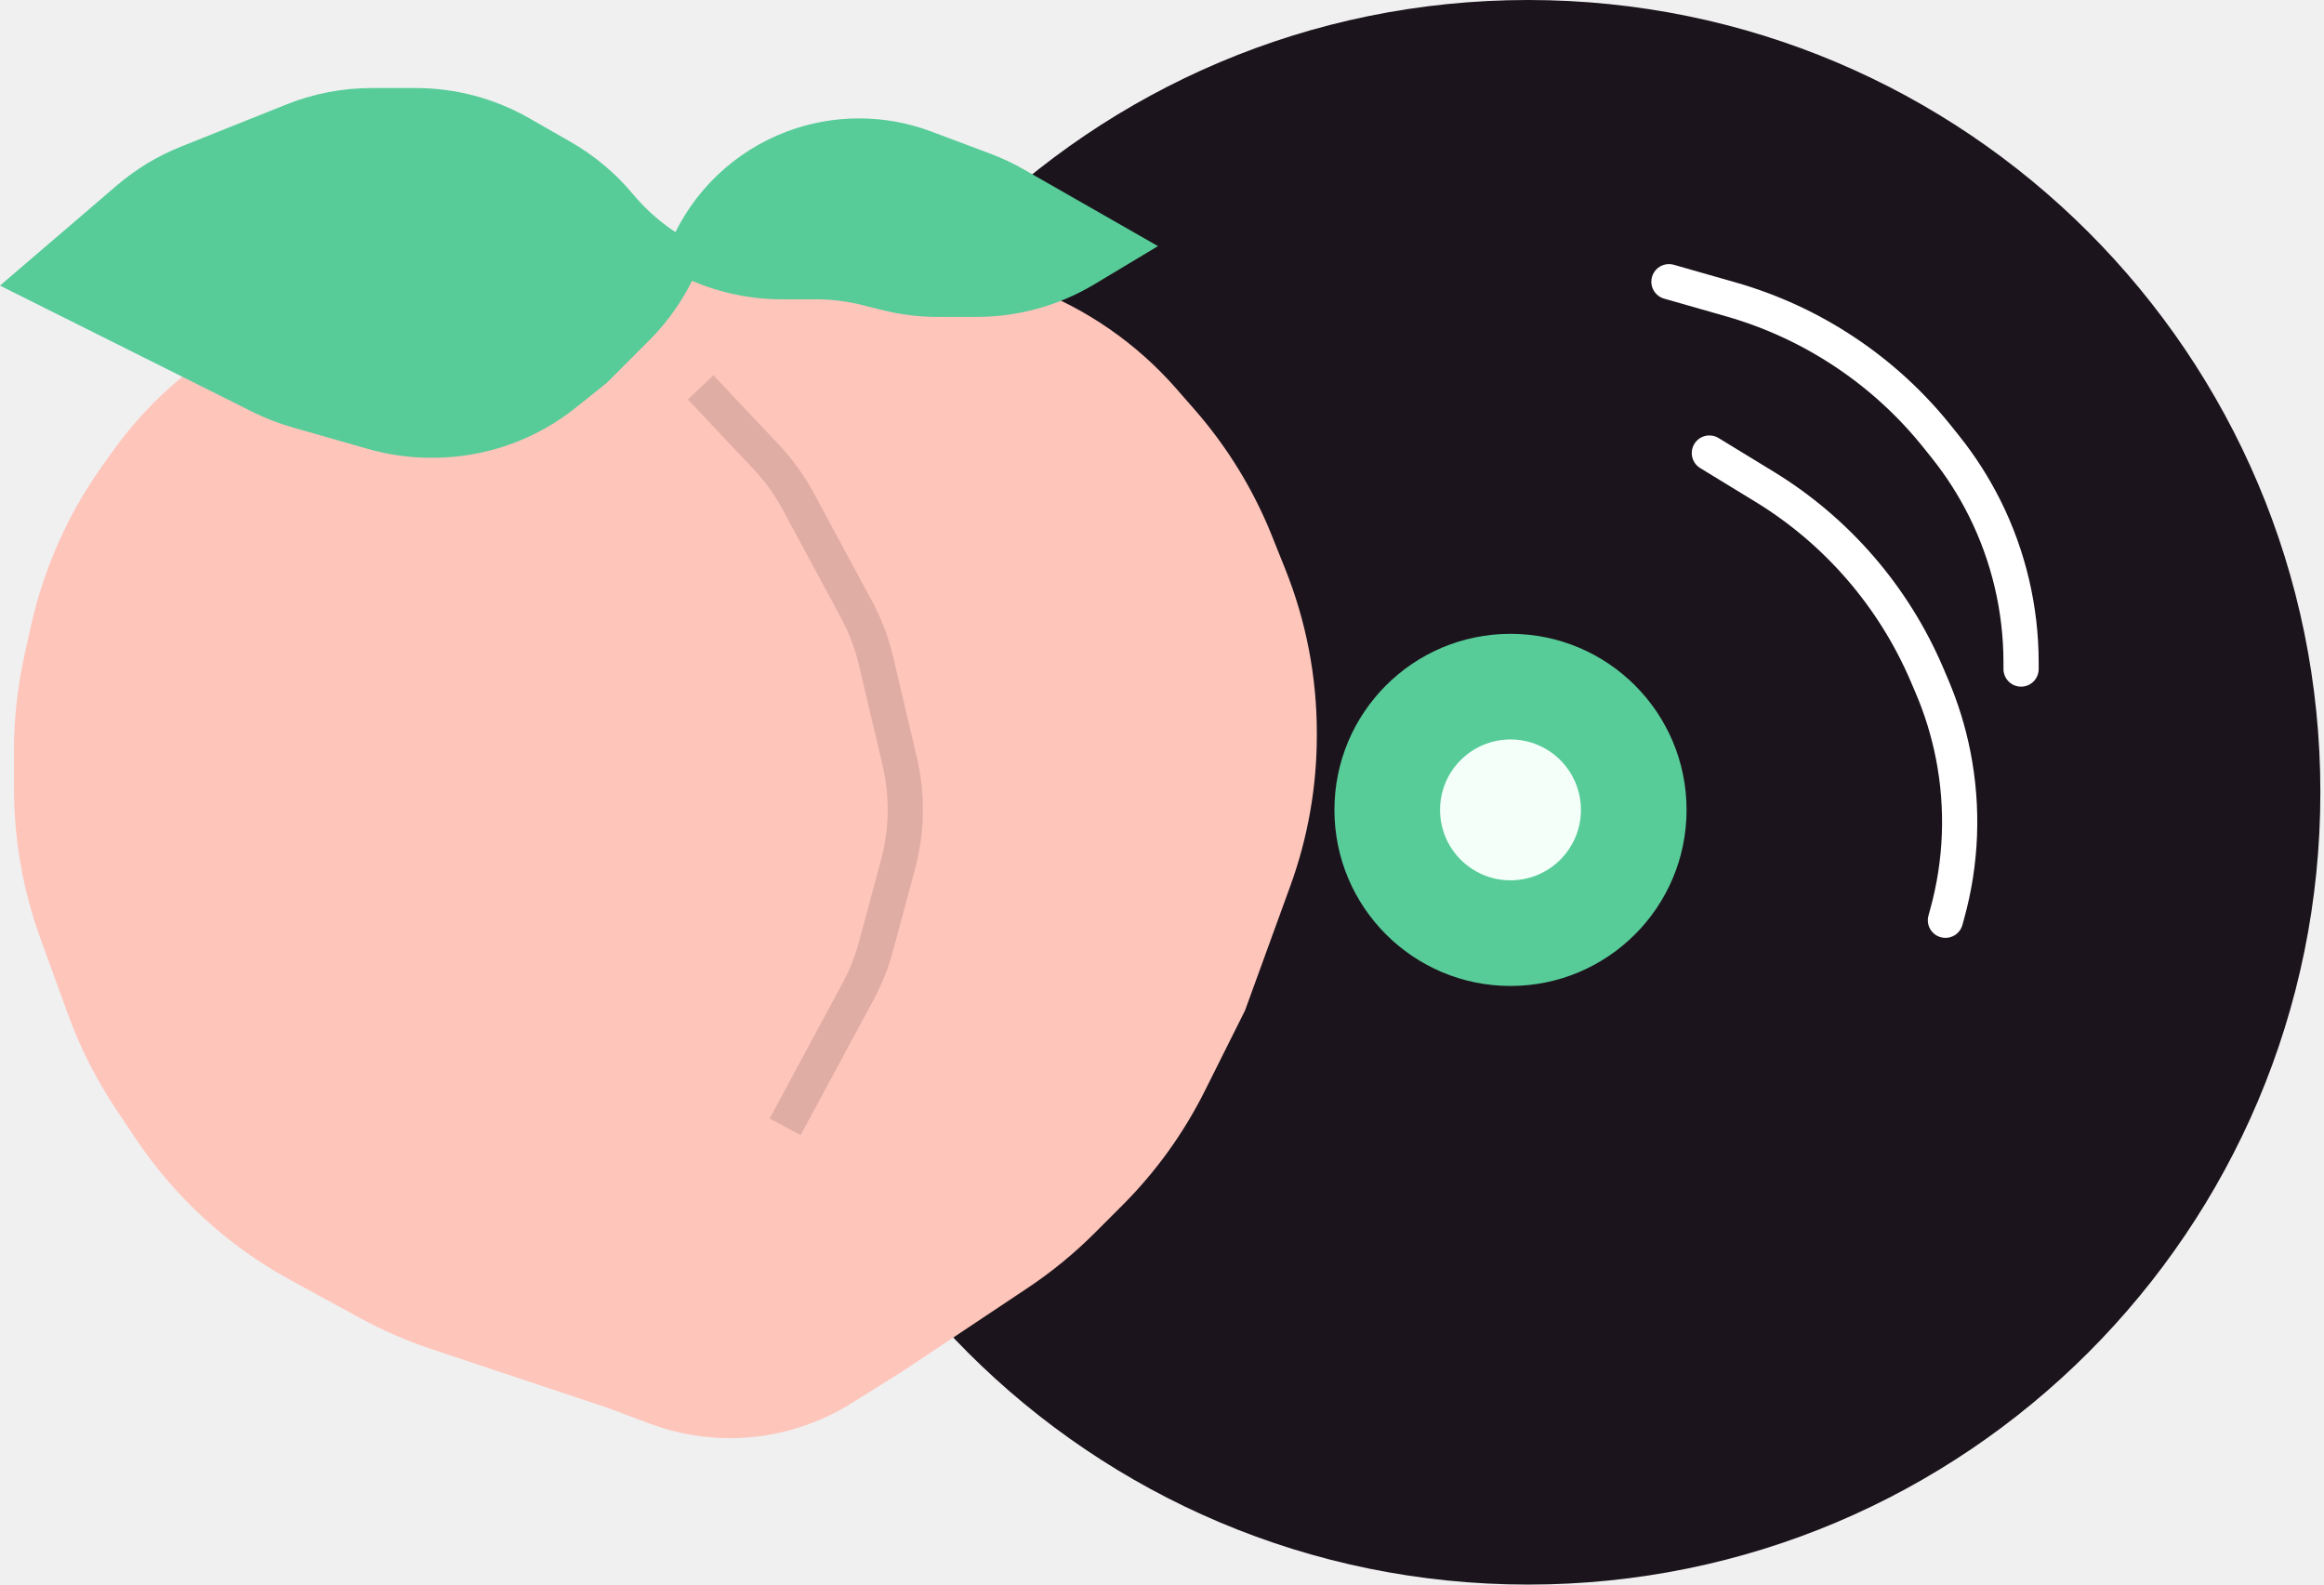
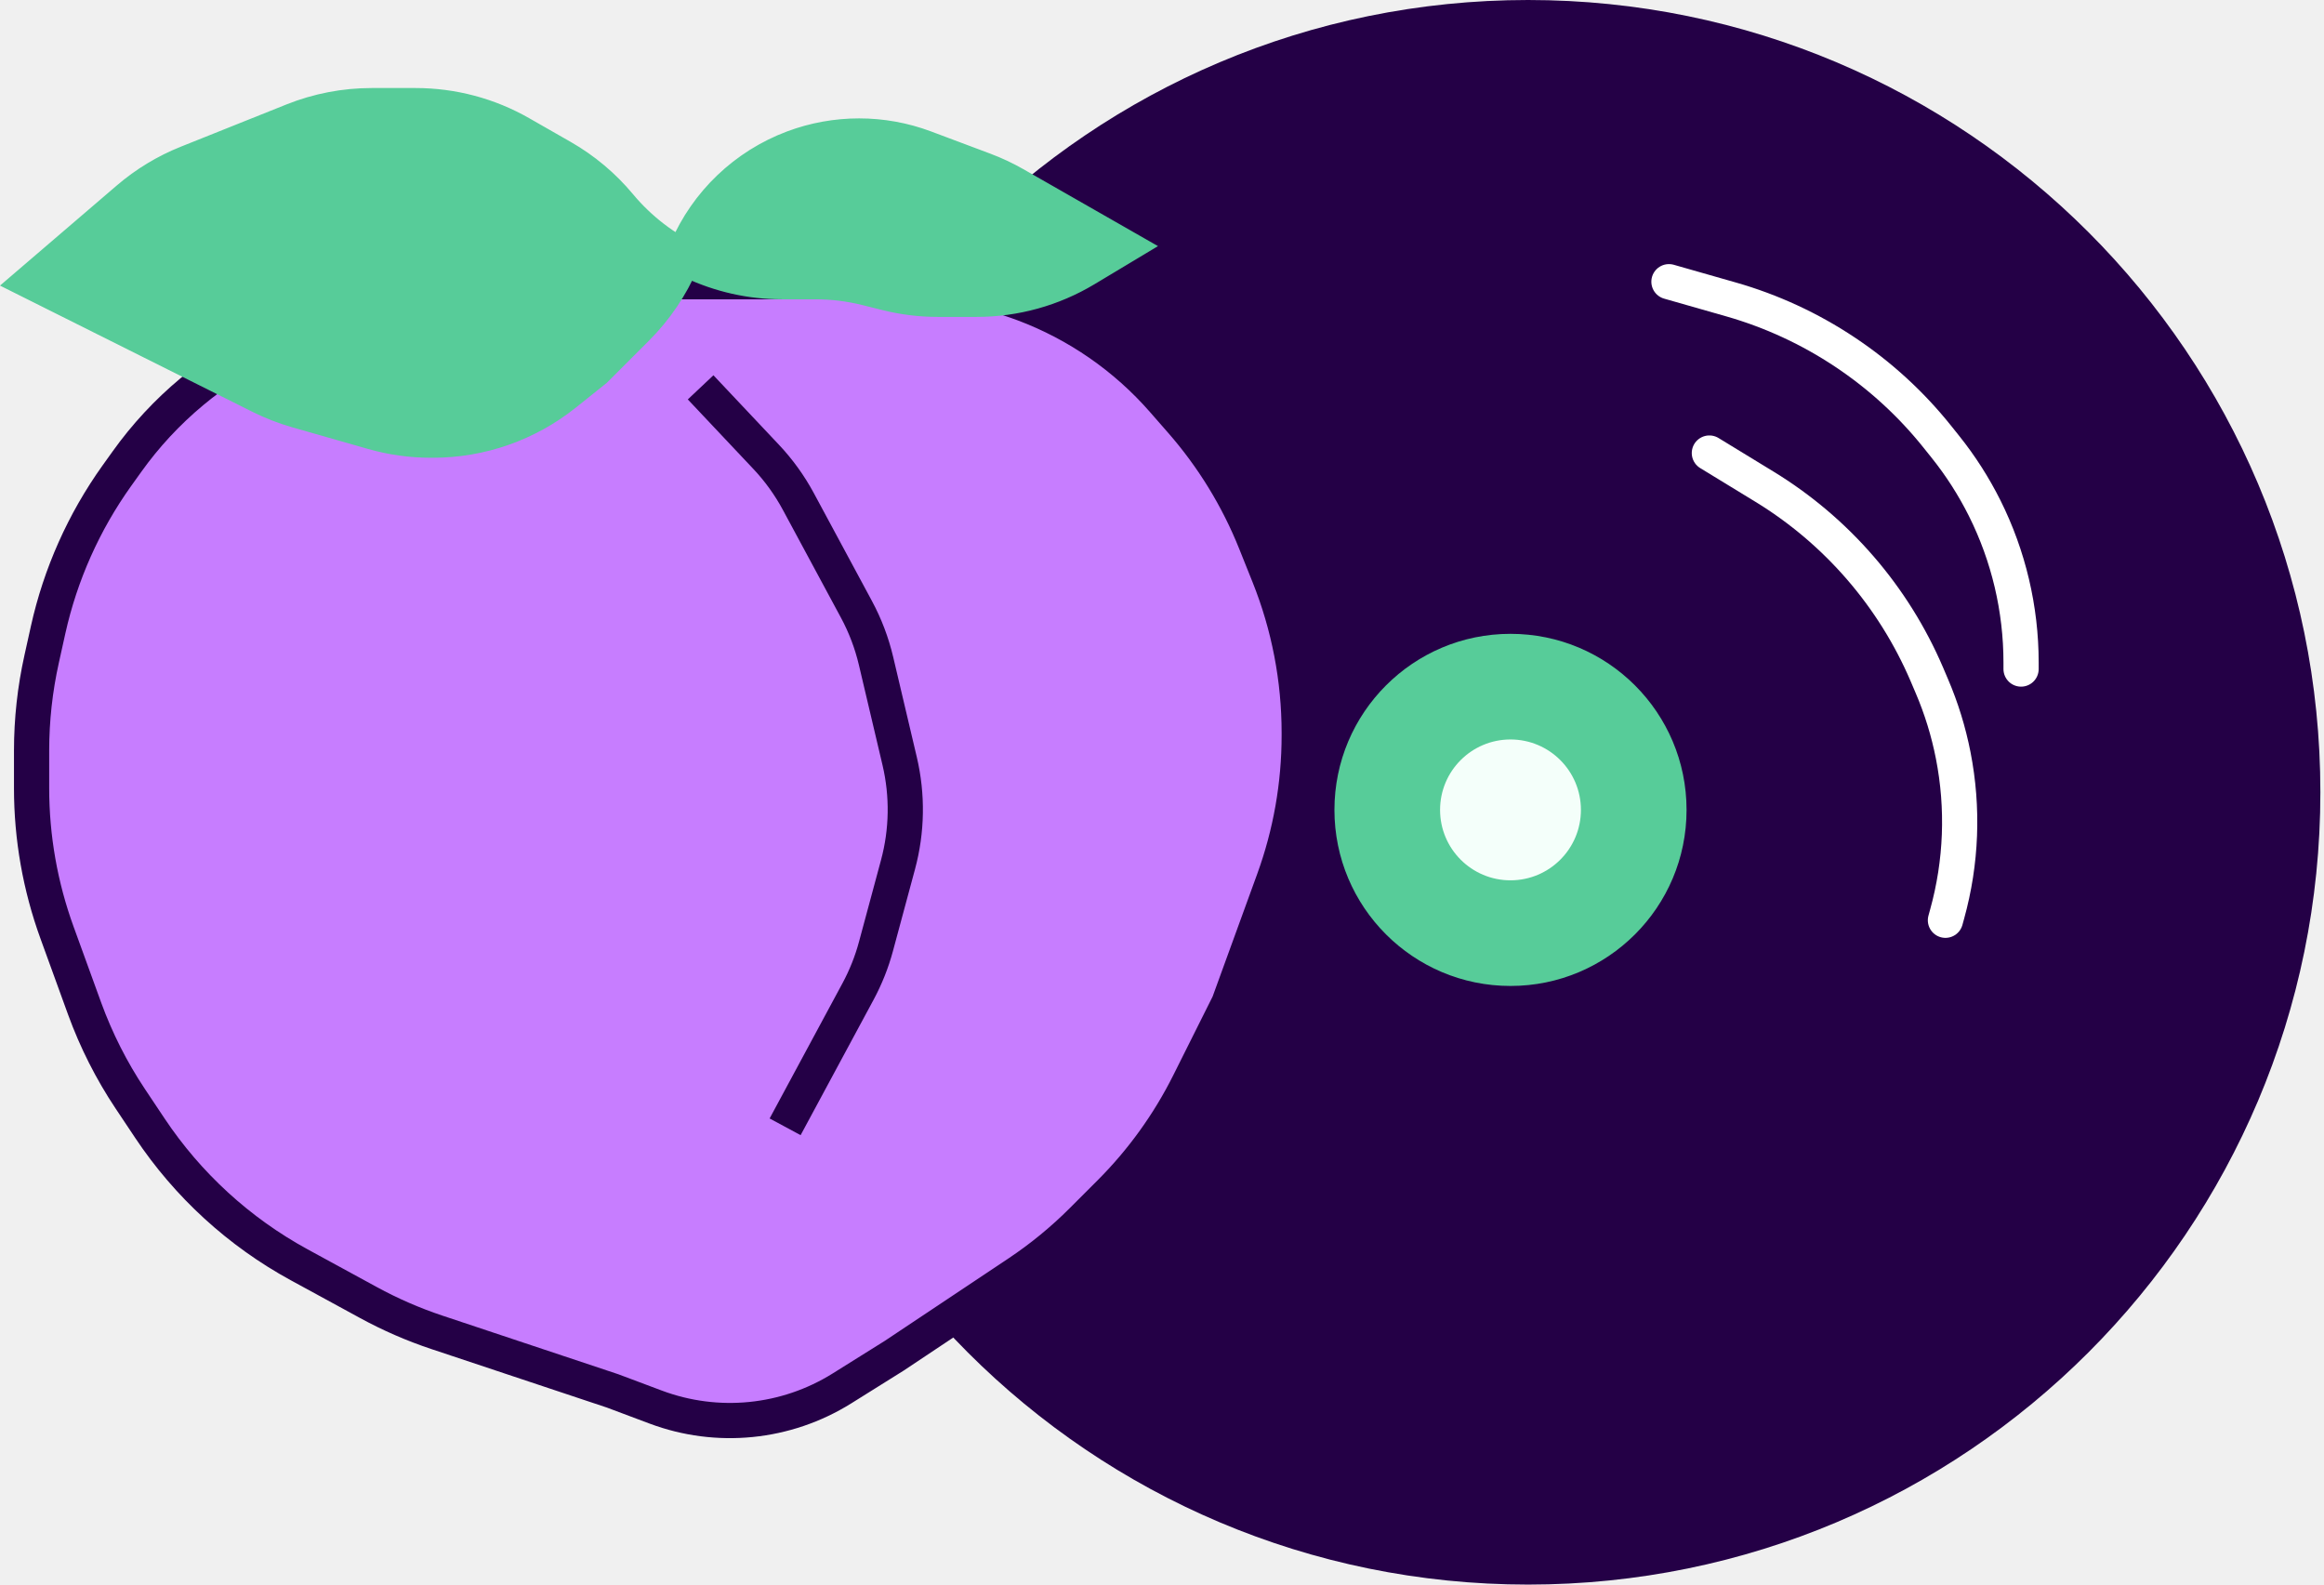
<svg xmlns="http://www.w3.org/2000/svg" width="66" height="45" viewBox="0 0 66 45" fill="none">
-   <circle cx="43.397" cy="22.5" r="22.5" fill="#1C141C" />
+   <circle cx="43.397" cy="22.5" r="22.5" fill="#240046" />
  <path d="M47.397 8L49.159 8.503C50.311 8.832 51.404 9.338 52.401 10.003C53.393 10.664 54.276 11.473 55.02 12.404L55.248 12.689C55.68 13.228 56.053 13.812 56.362 14.429C57.043 15.791 57.397 17.293 57.397 18.815V19" stroke="white" stroke-linecap="round" />
  <path d="M48.545 12.866L50.109 13.821C51.131 14.445 52.05 15.224 52.834 16.131C53.613 17.032 54.248 18.048 54.718 19.143L54.861 19.479C55.133 20.113 55.337 20.775 55.47 21.453C55.763 22.947 55.705 24.489 55.298 25.956L55.249 26.134" stroke="white" stroke-linecap="round" />
  <circle cx="42.897" cy="23" r="5" fill="#57CC99" />
  <circle cx="42.897" cy="23" r="2" fill="#F4FFFA" />
-   <path d="M25.609 8H19.397H15.264C14.356 8 13.45 8.103 12.566 8.307L9.869 8.93C8.244 9.305 6.73 10.056 5.449 11.124C4.751 11.706 4.13 12.374 3.602 13.114L3.317 13.512C2.38 14.824 1.717 16.311 1.367 17.884L1.183 18.714C0.993 19.569 0.897 20.442 0.897 21.317V22.386C0.897 23.785 1.142 25.172 1.62 26.487L2.404 28.645C2.732 29.545 3.166 30.403 3.697 31.2L4.256 32.038C5.334 33.655 6.788 34.986 8.494 35.917L10.459 36.988C11.083 37.329 11.736 37.613 12.411 37.838L17.397 39.5L18.623 39.96C20.372 40.615 22.326 40.419 23.91 39.43L25.397 38.5L28.909 36.159C29.566 35.721 30.179 35.219 30.737 34.66L31.52 33.877C32.432 32.965 33.191 31.912 33.768 30.758L34.897 28.5L36.175 24.987C36.653 23.672 36.897 22.285 36.897 20.886V20.811C36.897 19.284 36.606 17.772 36.039 16.354L35.658 15.403C35.154 14.143 34.441 12.979 33.547 11.958L33.032 11.369C31.959 10.142 30.598 9.2 29.072 8.628C27.965 8.213 26.792 8 25.609 8Z" fill="#FEC5BB" stroke="#FEC5BB" />
+   <path d="M25.609 8H19.397H15.264C14.356 8 13.45 8.103 12.566 8.307L9.869 8.93C8.244 9.305 6.73 10.056 5.449 11.124C4.751 11.706 4.13 12.374 3.602 13.114L3.317 13.512C2.38 14.824 1.717 16.311 1.367 17.884L1.183 18.714C0.993 19.569 0.897 20.442 0.897 21.317V22.386C0.897 23.785 1.142 25.172 1.62 26.487L2.404 28.645C2.732 29.545 3.166 30.403 3.697 31.2L4.256 32.038C5.334 33.655 6.788 34.986 8.494 35.917L10.459 36.988C11.083 37.329 11.736 37.613 12.411 37.838L17.397 39.5L18.623 39.96C20.372 40.615 22.326 40.419 23.91 39.43L25.397 38.5L28.909 36.159C29.566 35.721 30.179 35.219 30.737 34.66L31.52 33.877C32.432 32.965 33.191 31.912 33.768 30.758L34.897 28.5L36.175 24.987C36.653 23.672 36.897 22.285 36.897 20.886V20.811C36.897 19.284 36.606 17.772 36.039 16.354L35.658 15.403C35.154 14.143 34.441 12.979 33.547 11.958L33.032 11.369C31.959 10.142 30.598 9.2 29.072 8.628C27.965 8.213 26.792 8 25.609 8Z" fill="#C77DFF" stroke="#240046" />
  <path d="M14.781 3.791L15.957 4.463C16.579 4.818 17.134 5.284 17.592 5.834C18.101 6.445 18.721 6.942 19.409 7.305L19.501 7.091C20.073 5.755 21.166 4.712 22.527 4.201C23.733 3.749 25.062 3.749 26.267 4.201L27.946 4.831C28.246 4.943 28.537 5.08 28.816 5.239L31.897 7L30.822 7.645C29.89 8.204 28.823 8.5 27.735 8.5H26.636C26.145 8.5 25.657 8.44 25.181 8.321L24.614 8.179C24.138 8.06 23.649 8 23.159 8H22.207C21.222 8 20.263 7.756 19.409 7.305L19.352 7.438C19.052 8.14 18.62 8.777 18.08 9.317L16.897 10.5L16.041 11.185C14.977 12.036 13.655 12.5 12.293 12.5H12.238C11.68 12.5 11.125 12.422 10.589 12.269L8.433 11.653C8.077 11.551 7.73 11.416 7.398 11.251L3.897 9.5L0.897 8L3.643 5.646C4.142 5.218 4.709 4.875 5.319 4.631L8.324 3.429C9.033 3.146 9.789 3 10.553 3H11.804C12.848 3 13.874 3.272 14.781 3.791Z" fill="#57CC99" />
  <path d="M0.897 8L3.643 5.646C4.142 5.218 4.709 4.875 5.319 4.631L8.324 3.429C9.033 3.146 9.789 3 10.553 3H11.804C12.848 3 13.874 3.272 14.781 3.791L15.957 4.463C16.579 4.818 17.134 5.284 17.592 5.834C18.732 7.202 20.427 8 22.207 8H23.159C23.649 8 24.138 8.06 24.614 8.179L25.181 8.321C25.657 8.44 26.145 8.5 26.636 8.5H27.735C28.823 8.5 29.89 8.204 30.822 7.645L31.897 7L28.816 5.239C28.537 5.08 28.246 4.943 27.946 4.831L26.267 4.201C25.062 3.749 23.733 3.749 22.527 4.201C21.166 4.712 20.073 5.755 19.501 7.091L19.352 7.438C19.052 8.14 18.62 8.777 18.08 9.317L16.897 10.5L16.041 11.185C14.977 12.036 13.655 12.5 12.293 12.5H12.238C11.68 12.5 11.125 12.422 10.589 12.269L8.433 11.653C8.077 11.551 7.73 11.416 7.398 11.251L3.897 9.5L0.897 8Z" stroke="#57CC99" />
-   <path d="M19.897 11L21.755 12.971C22.115 13.352 22.423 13.779 22.672 14.241L24.321 17.302C24.571 17.765 24.758 18.259 24.879 18.771L25.55 21.616C25.778 22.584 25.762 23.594 25.503 24.554L24.878 26.873C24.758 27.32 24.586 27.751 24.367 28.158L22.297 32" stroke="#E0ADA4" />
+   <path d="M19.897 11L21.755 12.971C22.115 13.352 22.423 13.779 22.672 14.241L24.321 17.302C24.571 17.765 24.758 18.259 24.879 18.771L25.55 21.616C25.778 22.584 25.762 23.594 25.503 24.554L24.878 26.873C24.758 27.32 24.586 27.751 24.367 28.158L22.297 32" stroke="#240046" />
</svg>
